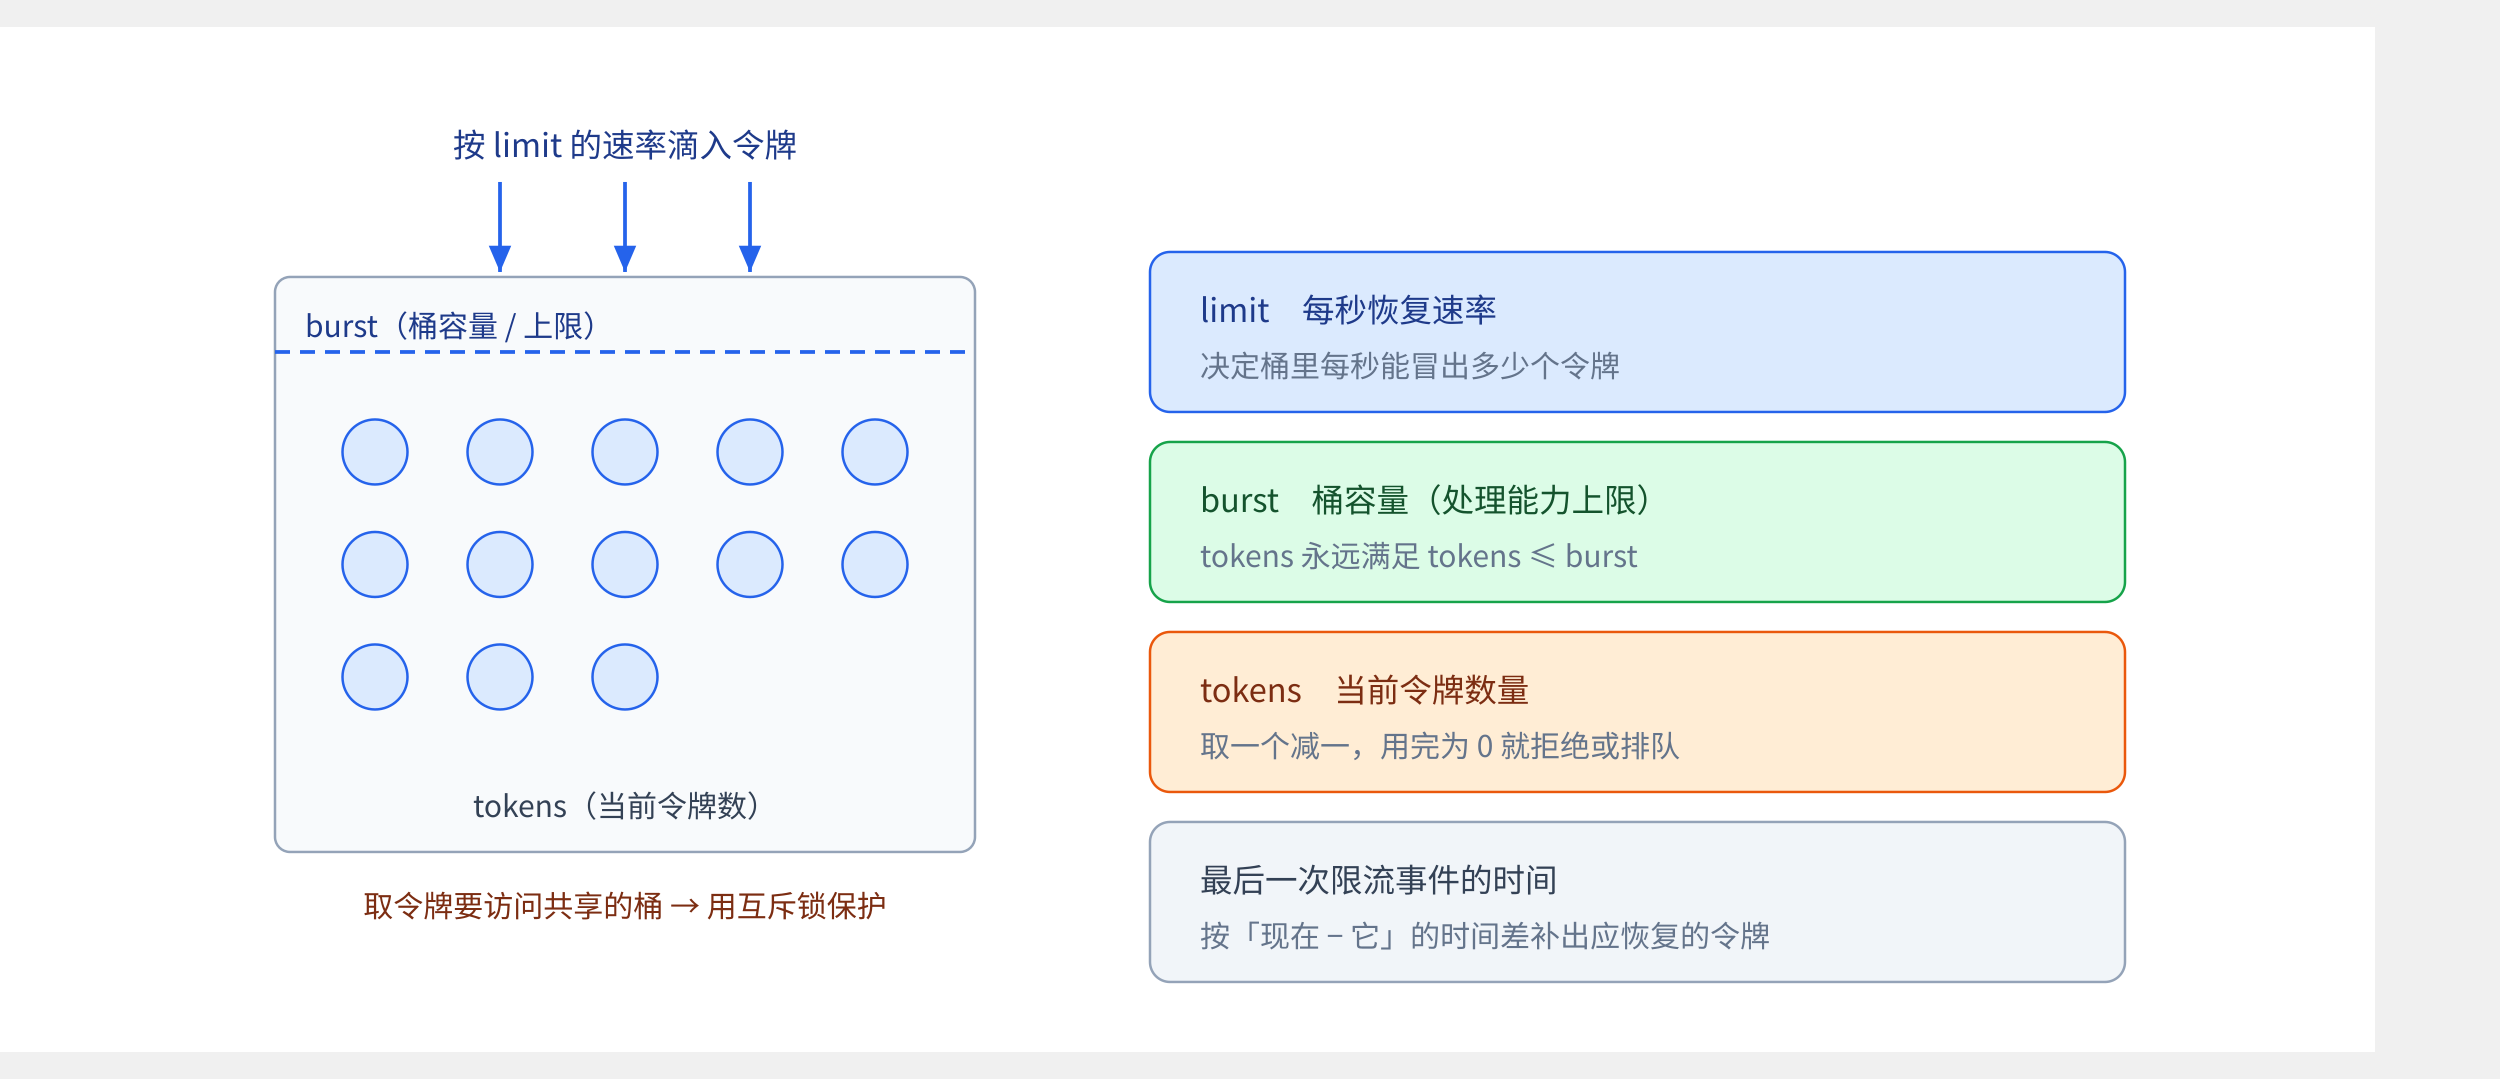
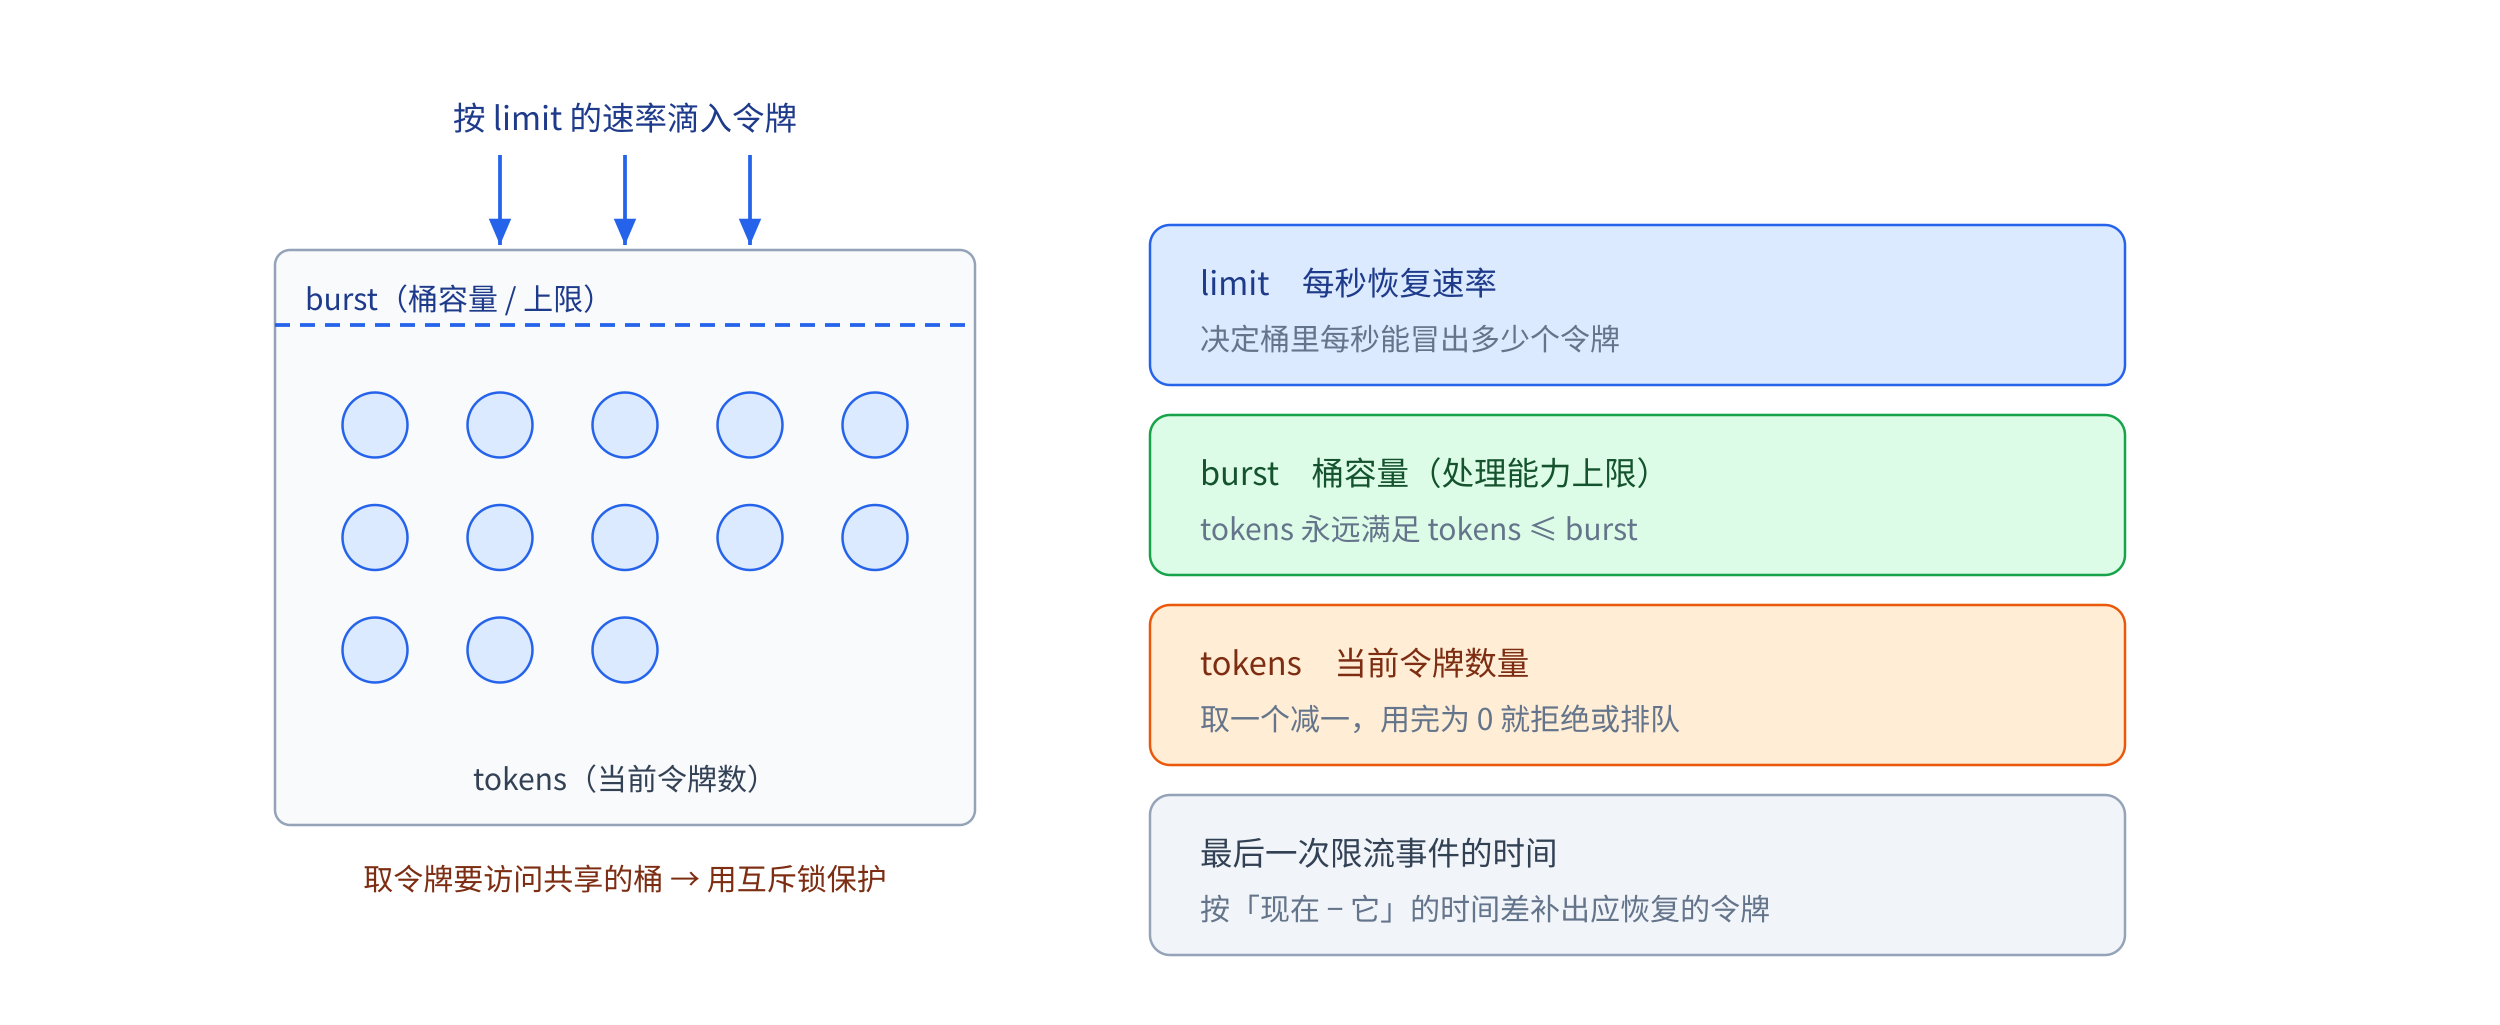
- <svg xmlns="http://www.w3.org/2000/svg" viewBox="0 0 1000 410" width="950" height="410" font-family="Microsoft YaHei, PingFang SC, Noto Sans CJK SC, sans-serif">
-   <rect x="0" y="0" width="950" height="410" fill="#ffffff" />
+ <svg xmlns="http://www.w3.org/2000/svg" viewBox="0 0 1000 410" width="1000" height="410" font-family="Microsoft YaHei, PingFang SC, Noto Sans CJK SC, sans-serif">
+   <rect x="0" y="0" width="1000" height="410" fill="#ffffff" />
  <defs>
    <marker id="ar1" markerWidth="9" markerHeight="9" refX="7" refY="3" orient="auto">
      <path d="M0,0 L7,3 L0,6 Z" fill="#2563eb" />
    </marker>
  </defs>
  <text x="250" y="52" font-size="13" text-anchor="middle" fill="#1e3a8a">按 limit 的速率滴入令牌</text>
  <line x1="200" y1="62" x2="200" y2="98" stroke="#2563eb" stroke-width="1.5" marker-end="url(#ar1)" />
  <line x1="250" y1="62" x2="250" y2="98" stroke="#2563eb" stroke-width="1.5" marker-end="url(#ar1)" />
  <line x1="300" y1="62" x2="300" y2="98" stroke="#2563eb" stroke-width="1.5" marker-end="url(#ar1)" />
  <rect x="110" y="100" width="280" height="230" rx="6" fill="#f8fafc" stroke="#94a3b8" />
  <line x1="110" y1="130" x2="390" y2="130" stroke="#2563eb" stroke-width="1.5" stroke-dasharray="6,4" />
  <text x="122" y="124" font-size="12" fill="#1e3a8a">burst（桶容量 / 上限）</text>
  <circle cx="150" cy="170" r="13" fill="#dbeafe" stroke="#2563eb" />
  <circle cx="200" cy="170" r="13" fill="#dbeafe" stroke="#2563eb" />
  <circle cx="250" cy="170" r="13" fill="#dbeafe" stroke="#2563eb" />
  <circle cx="300" cy="170" r="13" fill="#dbeafe" stroke="#2563eb" />
  <circle cx="350" cy="170" r="13" fill="#dbeafe" stroke="#2563eb" />
  <circle cx="150" cy="215" r="13" fill="#dbeafe" stroke="#2563eb" />
  <circle cx="200" cy="215" r="13" fill="#dbeafe" stroke="#2563eb" />
  <circle cx="250" cy="215" r="13" fill="#dbeafe" stroke="#2563eb" />
  <circle cx="300" cy="215" r="13" fill="#dbeafe" stroke="#2563eb" />
  <circle cx="350" cy="215" r="13" fill="#dbeafe" stroke="#2563eb" />
  <circle cx="150" cy="260" r="13" fill="#dbeafe" stroke="#2563eb" />
  <circle cx="200" cy="260" r="13" fill="#dbeafe" stroke="#2563eb" />
  <circle cx="250" cy="260" r="13" fill="#dbeafe" stroke="#2563eb" />
  <text x="250" y="316" font-size="12" text-anchor="middle" fill="#334155">tokens（当前令牌数）</text>
  <text x="250" y="356" font-size="12" text-anchor="middle" fill="#7c2d12">取令牌要访问共享的桶 → 用互斥锁保护</text>
  <rect x="460" y="90" width="390" height="64" rx="8" fill="#dbeafe" stroke="#2563eb" />
  <text x="480" y="118" font-size="13" fill="#1e3a8a">limit　每秒恢复速率</text>
  <text x="480" y="140" font-size="12" fill="#64748b">决定桶里每秒能冒出多少个令牌</text>
  <rect x="460" y="166" width="390" height="64" rx="8" fill="#dcfce7" stroke="#16a34a" />
  <text x="480" y="194" font-size="13" fill="#14532d">burst　桶容量（处理能力上限）</text>
  <text x="480" y="216" font-size="12" fill="#64748b">tokens 永远满足 tokens ≤ burst</text>
  <rect x="460" y="242" width="390" height="64" rx="8" fill="#ffedd5" stroke="#ea580c" />
  <text x="480" y="270" font-size="13" fill="#7c2d12">tokens　当前令牌数量</text>
  <text x="480" y="292" font-size="12" fill="#64748b">取一个减一，用完为 0 就拒绝或排队</text>
  <rect x="460" y="318" width="390" height="64" rx="8" fill="#f1f5f9" stroke="#94a3b8" />
  <text x="480" y="346" font-size="13" fill="#334155">最后一次限流事件的时间</text>
  <text x="480" y="368" font-size="12" fill="#64748b">按「现在 − 它」的时间差补出应恢复的令牌</text>
</svg>
